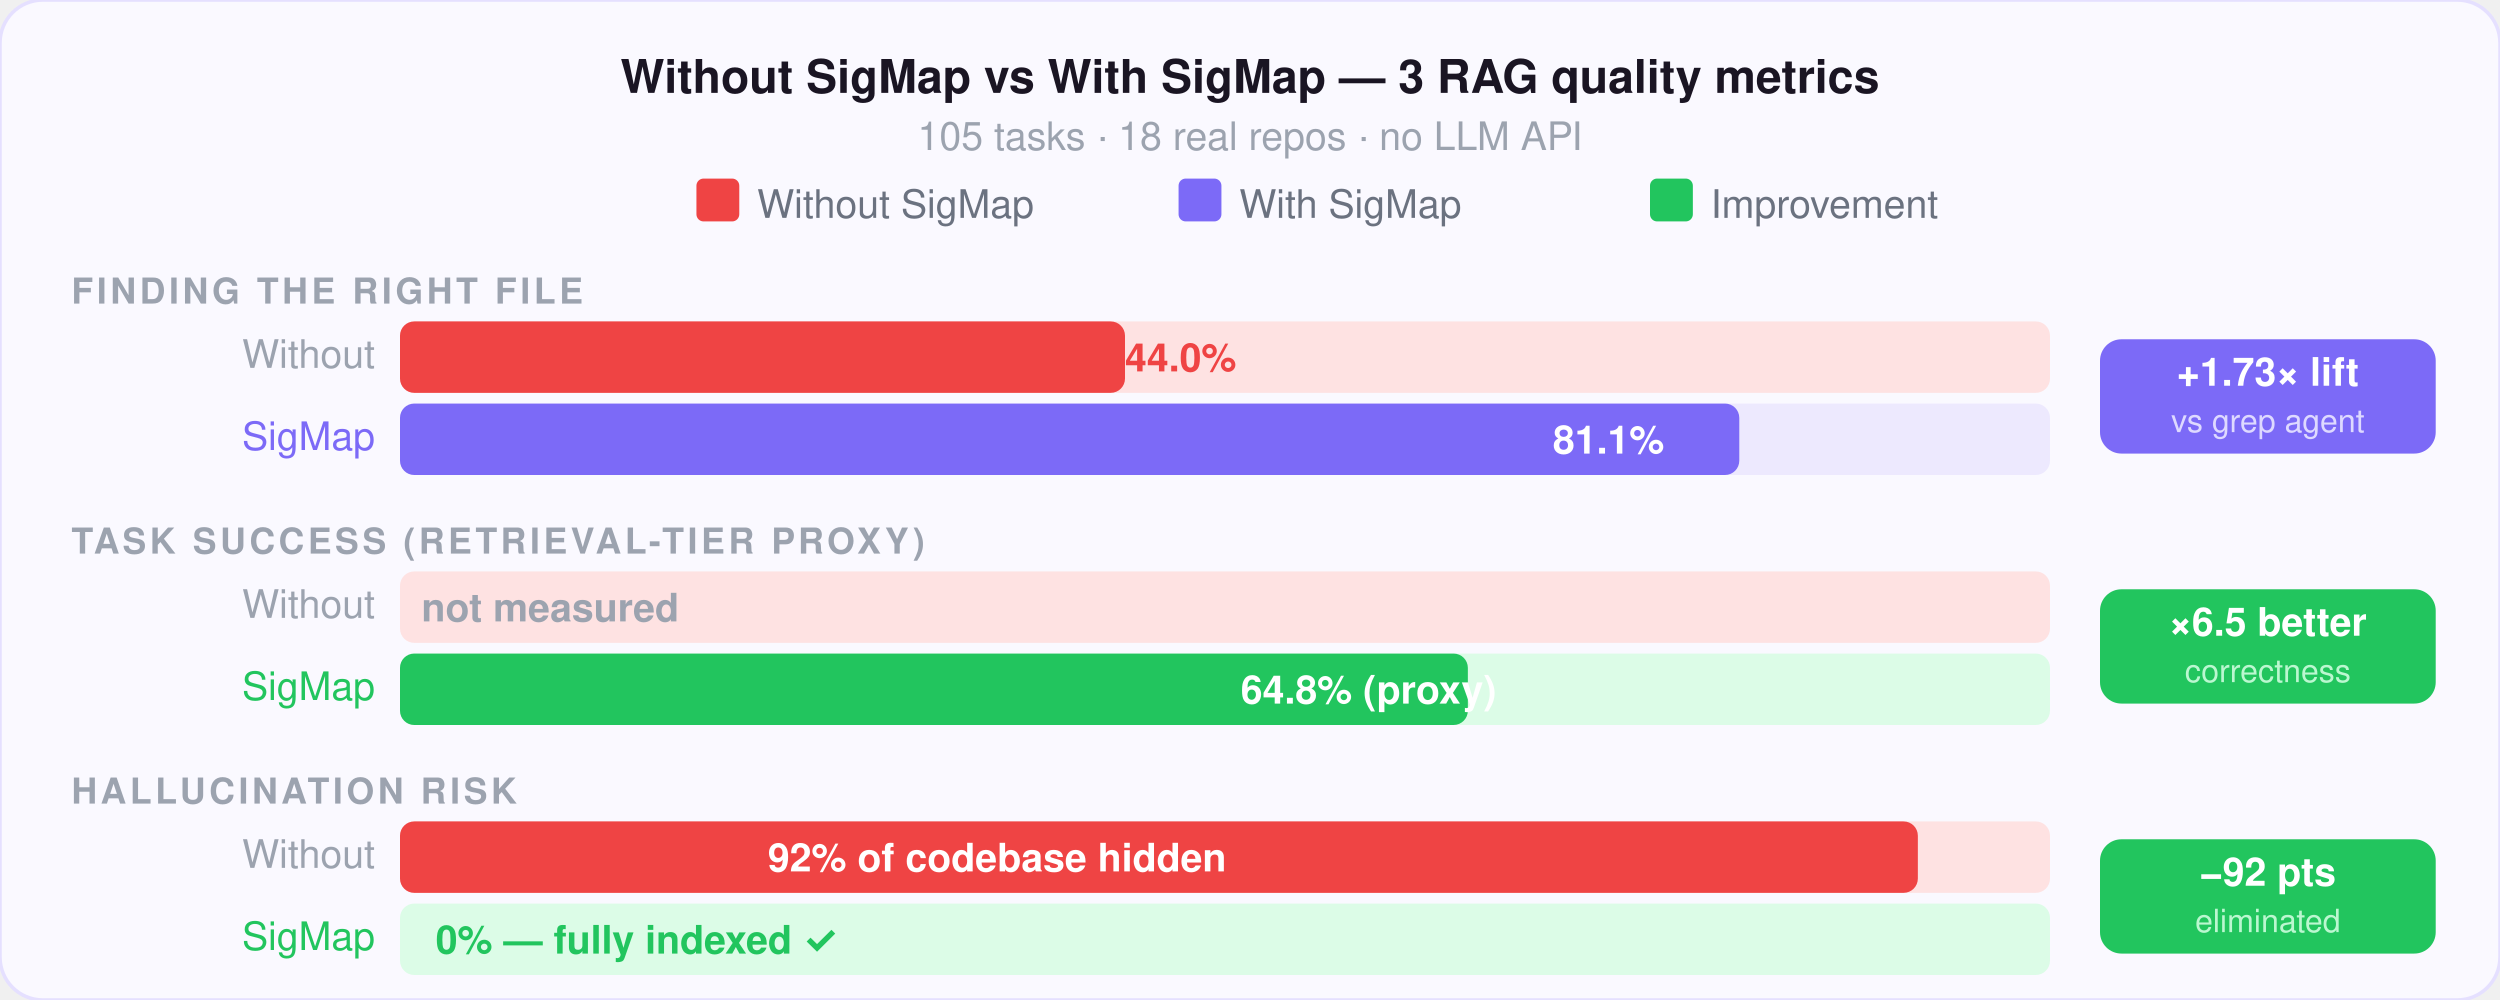
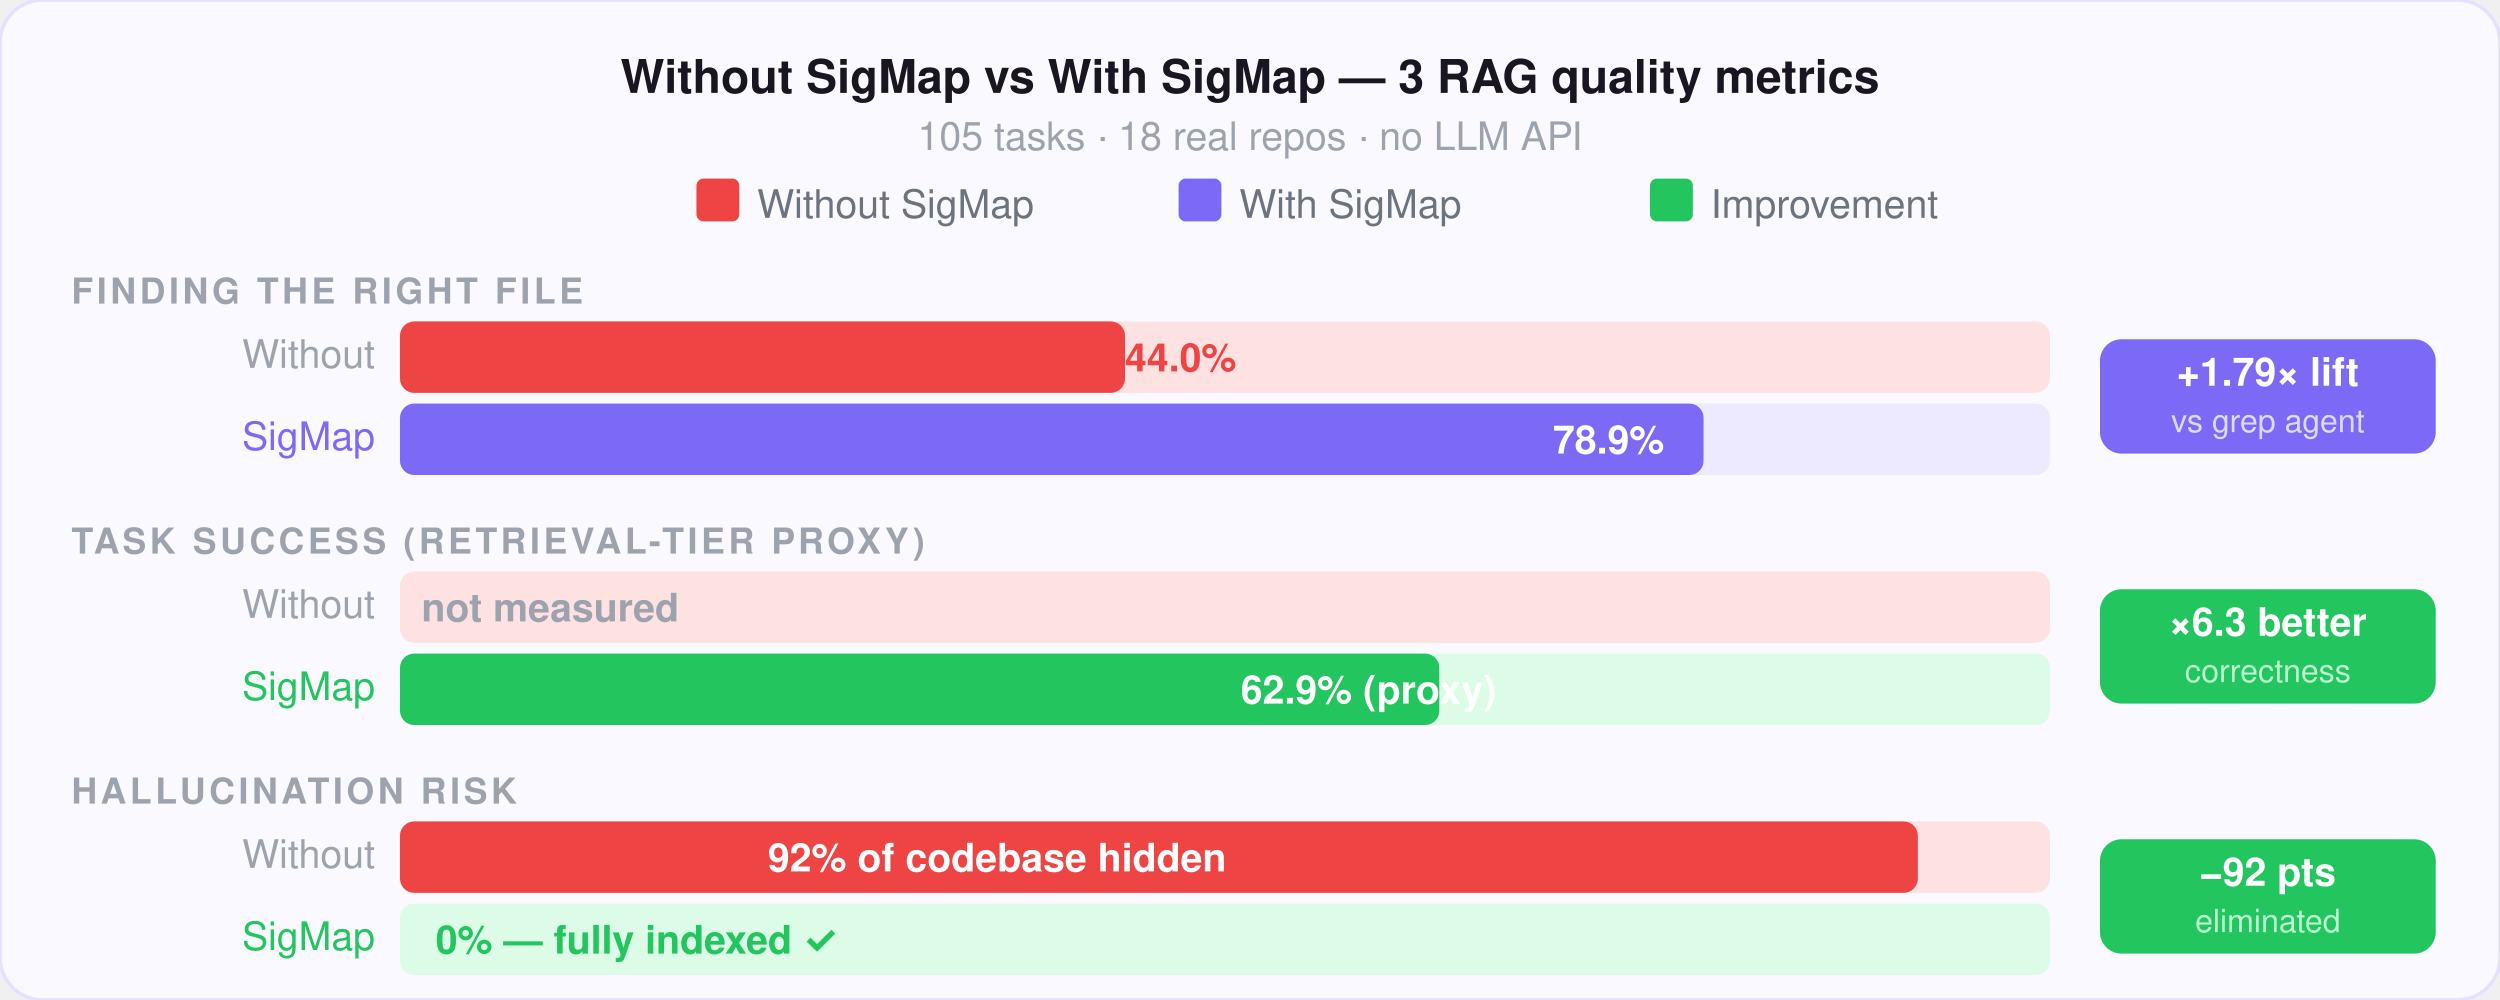
<svg xmlns="http://www.w3.org/2000/svg" viewBox="0 0 700 280" width="700" height="280" font-family="-apple-system,BlinkMacSystemFont,'Segoe UI',Helvetica,Arial,sans-serif">
  <rect width="700" height="280" fill="#faf9ff" rx="12" />
  <rect width="700" height="280" fill="none" stroke="#e5e0ff" stroke-width="1" rx="12" />
  <text x="350" y="26" text-anchor="middle" font-size="13" font-weight="700" fill="#1a1523">Without SigMap vs With SigMap — 3 RAG quality metrics</text>
  <text x="350" y="42" text-anchor="middle" font-size="11" fill="#9ca3af">105 tasks · 18 real repos · no LLM API</text>
  <rect x="195" y="50" width="12" height="12" fill="#ef4444" rx="2" />
  <text x="212" y="61" font-size="11" fill="#6b7280">Without SigMap</text>
  <rect x="330" y="50" width="12" height="12" fill="#7c6af7" rx="2" />
  <text x="347" y="61" font-size="11" fill="#6b7280">With SigMap</text>
  <rect x="462" y="50" width="12" height="12" fill="#22c55e" rx="2" />
  <text x="479" y="61" font-size="11" fill="#6b7280">Improvement</text>
  <text x="20" y="85" font-size="10" font-weight="600" fill="#9ca3af" letter-spacing="1">FINDING THE RIGHT FILE</text>
  <text x="105" y="103" text-anchor="end" font-size="11" fill="#9ca3af">Without</text>
  <rect x="112" y="90" width="462" height="20" fill="#fee2e2" rx="4" />
  <rect x="112" y="90" width="203" height="20" fill="#ef4444" rx="4" />
  <text x="315" y="104" font-size="11" font-weight="600" fill="#ef4444">44.0%</text>
  <text x="105" y="126" text-anchor="end" font-size="11" fill="#7c6af7">SigMap</text>
  <rect x="112" y="113" width="462" height="20" fill="#ede9fe" rx="4" />
-   <rect x="112" y="113" width="375" height="20" fill="#7c6af7" rx="4" />
-   <text x="466" y="127" text-anchor="end" font-size="11" font-weight="700" fill="#fff">81.1%</text>
+   <rect x="112" y="113" width="365" height="20" fill="#7c6af7" rx="4" />
+   <text x="466" y="127" text-anchor="end" font-size="11" font-weight="700" fill="#fff">78.9%</text>
  <rect x="588" y="95" width="94" height="32" fill="#7c6af7" rx="6" />
-   <text x="635" y="108" text-anchor="middle" font-size="11" font-weight="700" fill="#fff">+1.73× lift</text>
+   <text x="635" y="108" text-anchor="middle" font-size="11" font-weight="700" fill="#fff">+1.79× lift</text>
  <text x="635" y="121" text-anchor="middle" font-size="9" fill="#ded9ff">vs grep agent</text>
  <text x="20" y="155" font-size="10" font-weight="600" fill="#9ca3af" letter-spacing="1">TASK SUCCESS (RETRIEVAL-TIER PROXY)</text>
  <text x="105" y="173" text-anchor="end" font-size="11" fill="#9ca3af">Without</text>
  <rect x="112" y="160" width="462" height="20" fill="#fee2e2" rx="4" />
  <rect x="112" y="160" width="0" height="20" fill="#ef4444" rx="4" />
  <text x="118" y="174" font-size="11" font-weight="600" fill="#9ca3af">not measured</text>
  <text x="105" y="196" text-anchor="end" font-size="11" fill="#22c55e">SigMap</text>
  <rect x="112" y="183" width="462" height="20" fill="#dcfce7" rx="4" />
-   <rect x="112" y="183" width="299" height="20" fill="#22c55e" rx="4" />
-   <text x="419" y="197" text-anchor="end" font-size="11" font-weight="700" fill="#fff">64.8% (proxy)</text>
+   <rect x="112" y="183" width="291" height="20" fill="#22c55e" rx="4" />
+   <text x="419" y="197" text-anchor="end" font-size="11" font-weight="700" fill="#fff">62.9% (proxy)</text>
  <rect x="588" y="165" width="94" height="32" fill="#22c55e" rx="6" />
-   <text x="635" y="178" text-anchor="middle" font-size="11" font-weight="700" fill="#fff">×6.5 better</text>
+   <text x="635" y="178" text-anchor="middle" font-size="11" font-weight="700" fill="#fff">×6.3 better</text>
  <text x="635" y="191" text-anchor="middle" font-size="9" fill="#bbf7d0">correctness</text>
  <text x="20" y="225" font-size="10" font-weight="600" fill="#9ca3af" letter-spacing="1">HALLUCINATION RISK</text>
  <text x="105" y="243" text-anchor="end" font-size="11" fill="#9ca3af">Without</text>
  <rect x="112" y="230" width="462" height="20" fill="#fee2e2" rx="4" />
  <rect x="112" y="230" width="425" height="20" fill="#ef4444" rx="4" />
  <text x="215" y="244" font-size="11" font-weight="700" fill="#fff">92% of codebase hidden</text>
  <text x="105" y="266" text-anchor="end" font-size="11" fill="#22c55e">SigMap</text>
  <rect x="112" y="253" width="462" height="20" fill="#dcfce7" rx="4" />
  <text x="122" y="267" font-size="11" font-weight="700" fill="#22c55e">0% — fully indexed ✓</text>
  <rect x="588" y="235" width="94" height="32" fill="#22c55e" rx="6" />
  <text x="635" y="248" text-anchor="middle" font-size="11" font-weight="700" fill="#fff">−92 pts</text>
  <text x="635" y="261" text-anchor="middle" font-size="9" fill="#bbf7d0">eliminated</text>
</svg>
